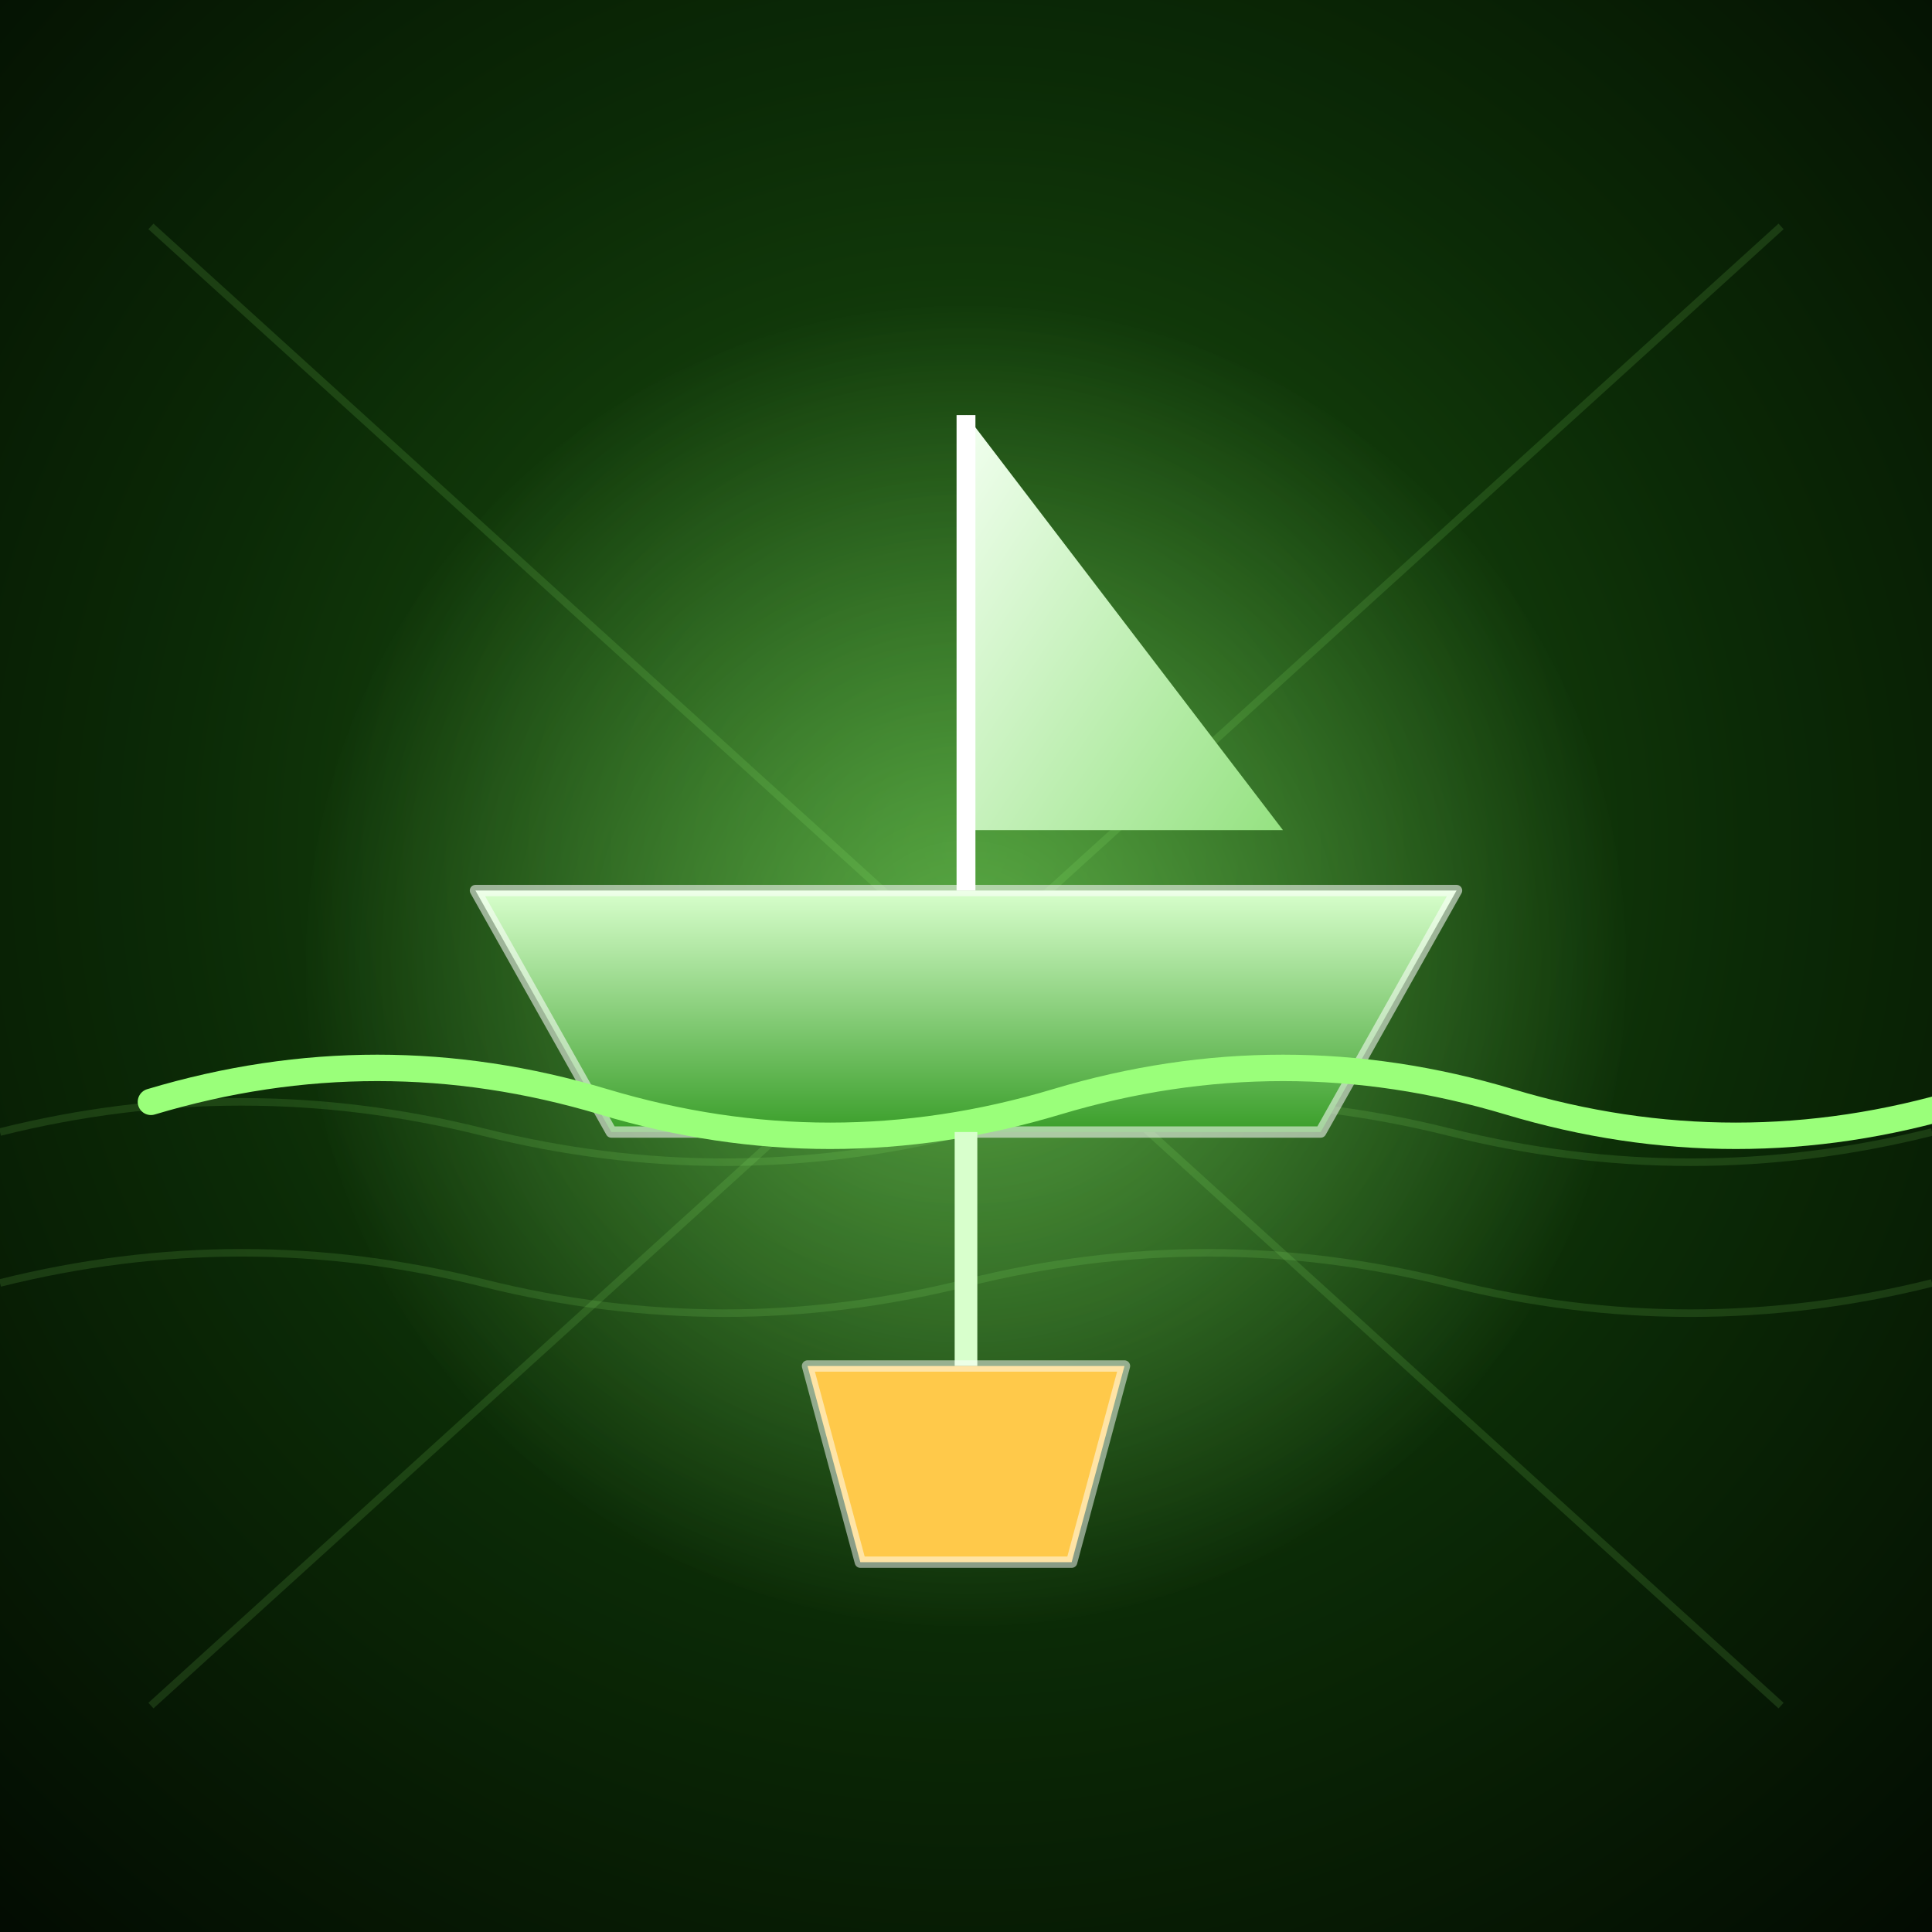
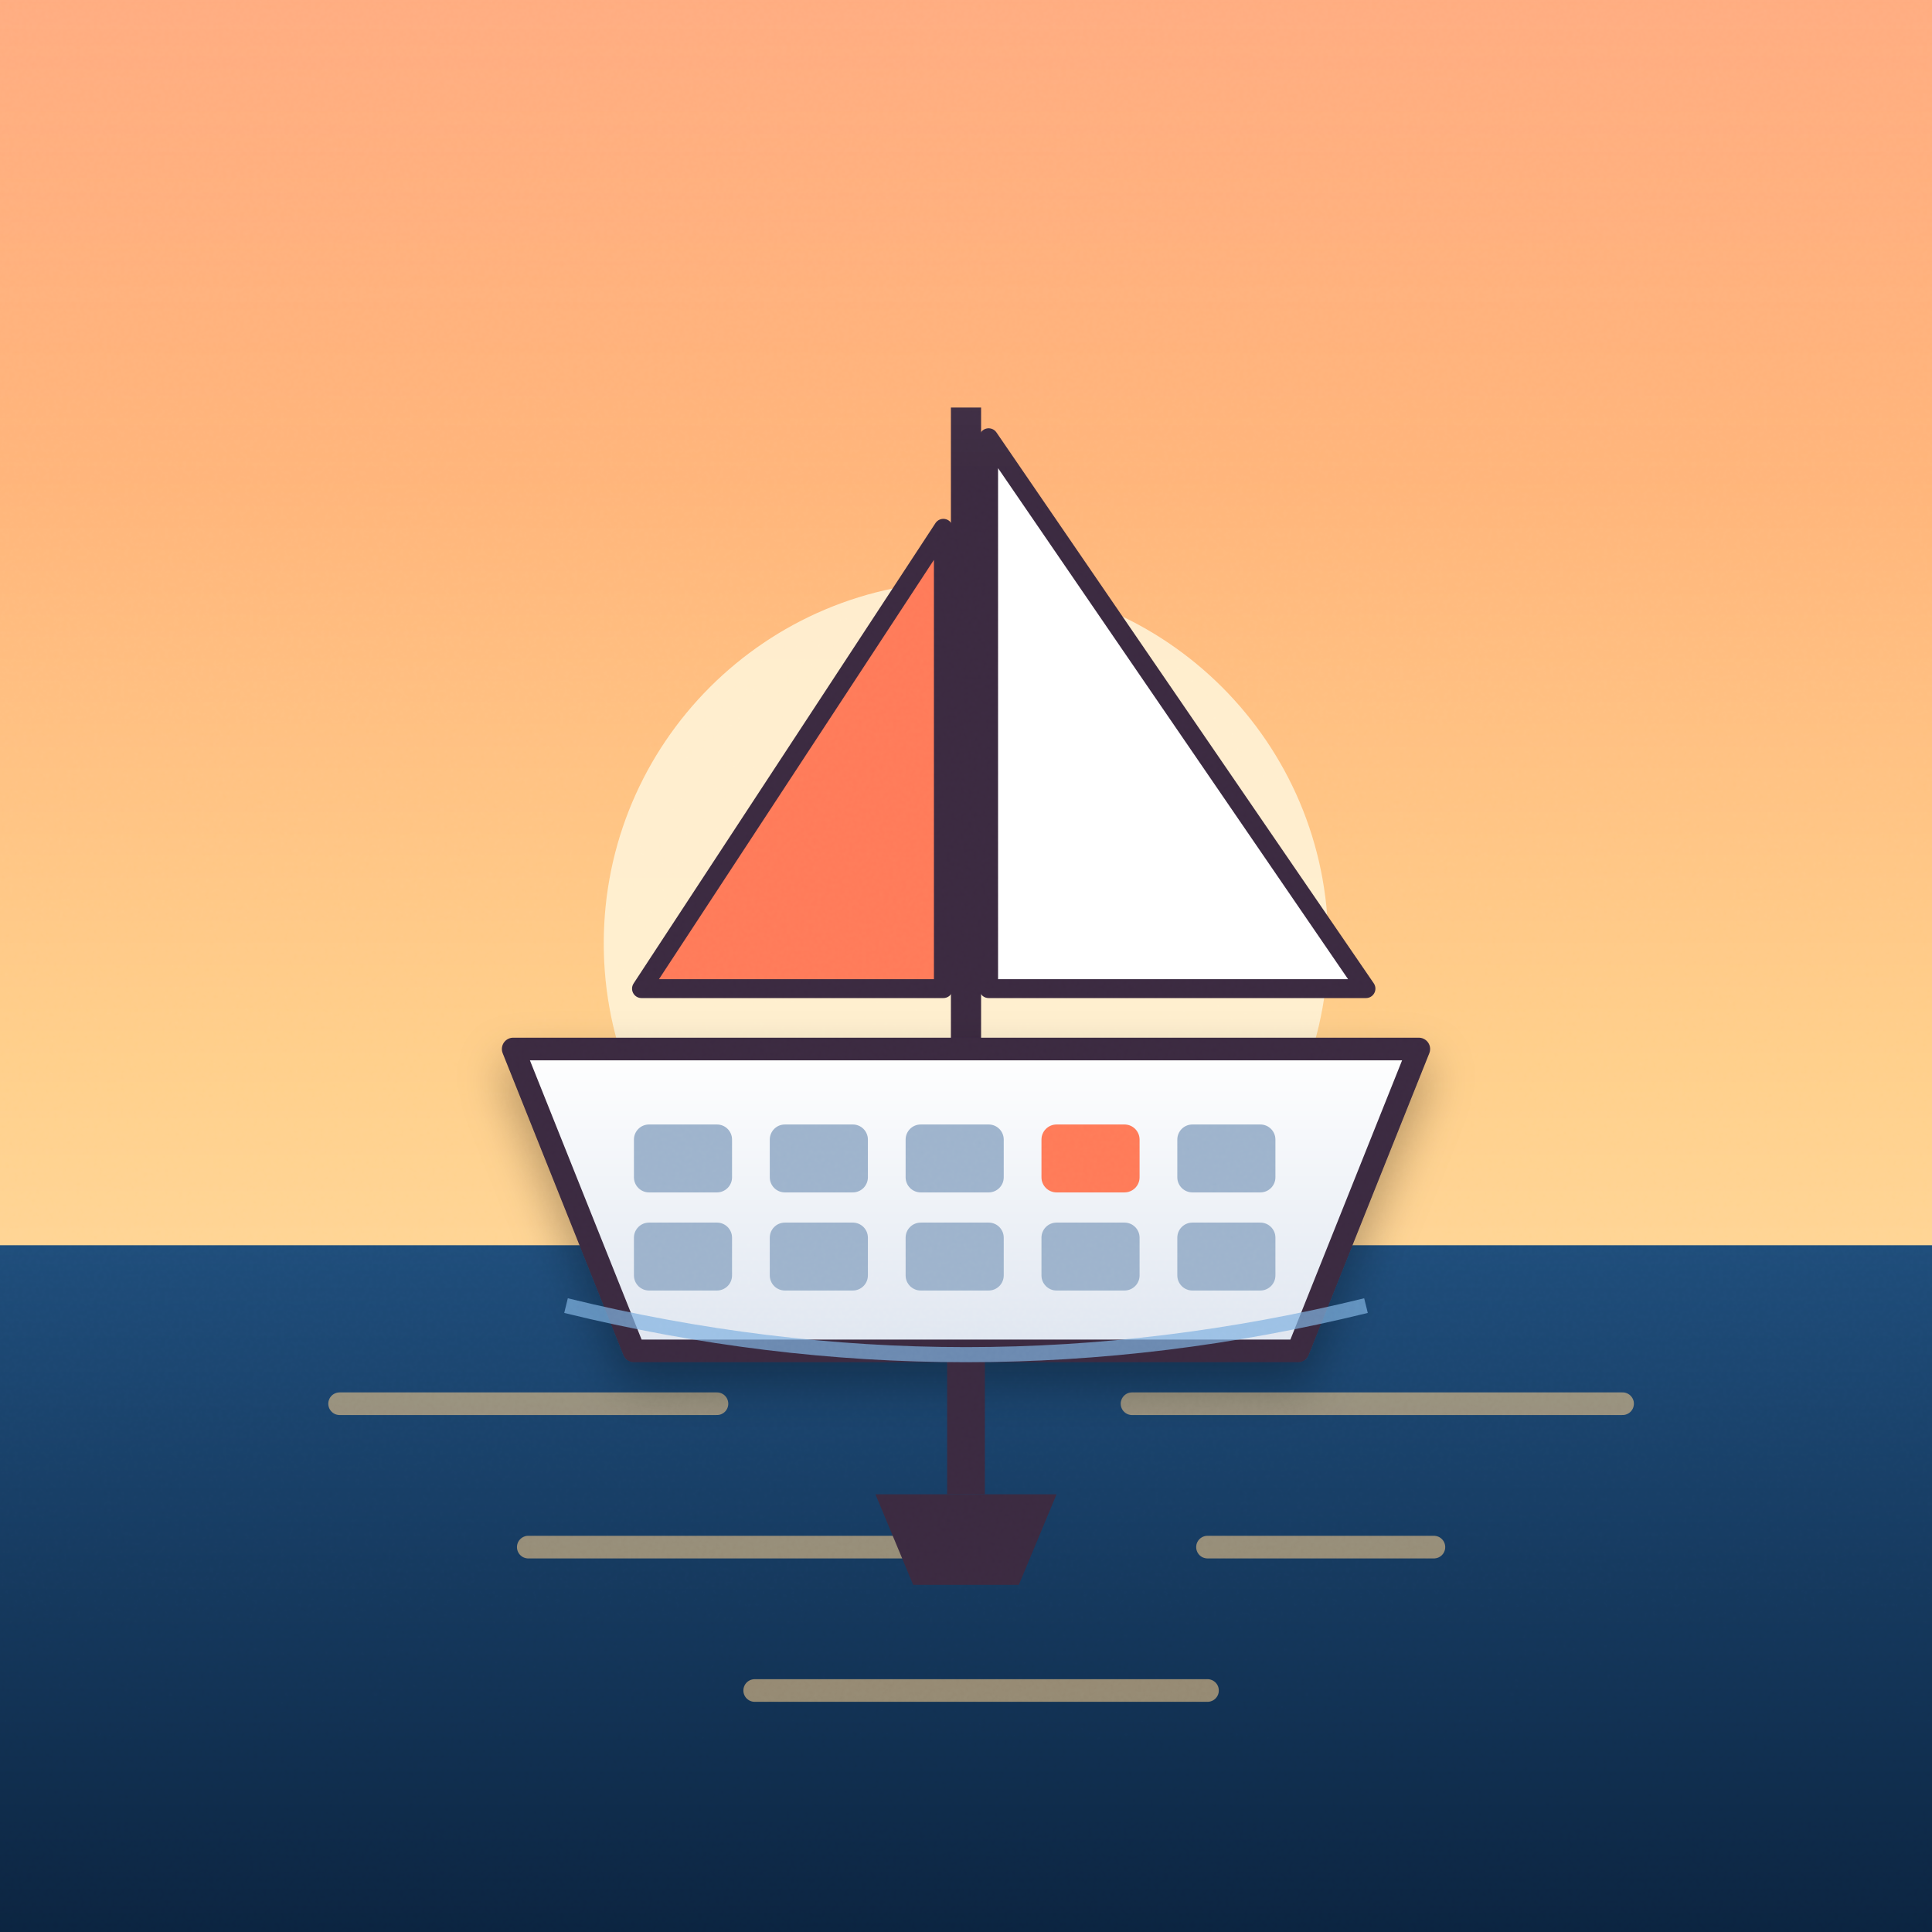
<svg xmlns="http://www.w3.org/2000/svg" viewBox="0 0 512 512">
  <defs>
-     <radialGradient id="bg" cx="50%" cy="44%" r="74%">
-       <stop offset="0" stop-color="#1e5a12" />
-       <stop offset=".55" stop-color="#0b2a06" />
-       <stop offset="1" stop-color="#030c02" />
-     </radialGradient>
-     <radialGradient id="halo" cx="50%" cy="50%" r="50%">
-       <stop offset="0" stop-color="#9aff7a" stop-opacity=".5" />
-       <stop offset="1" stop-color="#9aff7a" stop-opacity="0" />
-     </radialGradient>
-     <linearGradient id="hull" x1="0" y1="0" x2="0" y2="1">
-       <stop offset="0" stop-color="#d8ffcc" />
-       <stop offset="1" stop-color="#3a9e2a" />
+     <filter id="grain" x="0" y="0" width="100%" height="100%">
+       <feTurbulence type="fractalNoise" baseFrequency=".85" numOctaves="2" stitchTiles="stitch" />
+       <feColorMatrix values="0 0 0 0 1  0 0 0 0 1  0 0 0 0 1  0 0 0 .55 0" />
+       <feComposite in2="SourceGraphic" operator="in" />
+     </filter>
+     <filter id="sh" x="-30%" y="-30%" width="160%" height="160%">
+       <feDropShadow dx="0" dy="14" stdDeviation="14" flood-color="#000" flood-opacity=".38" />
+     </filter>
+     <filter id="sh2" x="-30%" y="-30%" width="160%" height="160%">
+       <feDropShadow dx="0" dy="6" stdDeviation="6" flood-color="#000" flood-opacity=".3" />
+     </filter>
+     <filter id="glow" x="-50%" y="-50%" width="200%" height="200%">
+       <feGaussianBlur stdDeviation="10" result="b" />
+       <feMerge>
+         <feMergeNode in="b" />
+         <feMergeNode in="SourceGraphic" />
+       </feMerge>
+     </filter>
+     <filter id="blur8">
+       <feGaussianBlur stdDeviation="8" />
+     </filter>
+     <filter id="blur20">
+       <feGaussianBlur stdDeviation="20" />
+     </filter>
+     <linearGradient id="sheen" x1="0" y1="0" x2="0" y2="1">
+       <stop offset="0" stop-color="#fff" stop-opacity=".28" />
+       <stop offset=".5" stop-color="#fff" stop-opacity="0" />
    </linearGradient>
-     <linearGradient id="sail" x1="0" y1="0" x2="1" y2="1">
-       <stop offset="0" stop-color="#f2fff0" />
-       <stop offset="1" stop-color="#8fe07a" />
+     <linearGradient id="ba-sky" x1="0" y1="0" x2="0" y2="1">
+       <stop offset="0" stop-color="#ff9e6b" />
+       <stop offset="0.55" stop-color="#ffcf8a" />
+       <stop offset="1" stop-color="#ffe7b8" />
+     </linearGradient>
+     <linearGradient id="ba-sea" x1="0" y1="0" x2="0" y2="1">
+       <stop offset="0" stop-color="#1f4d7a" />
+       <stop offset="1" stop-color="#0c2440" />
+     </linearGradient>
+     <linearGradient id="ba-hull" x1="0" y1="0" x2="0" y2="1">
+       <stop offset="0" stop-color="#ffffff" />
+       <stop offset="1" stop-color="#dfe6f0" />
    </linearGradient>
  </defs>
-   <rect width="512" height="512" fill="url(#bg)" />
-   <g fill="none" stroke="#9aff7a" stroke-opacity=".13" stroke-width="2">
-     <path d="M0 300 Q64 284 128 300 T256 300 T384 300 T512 300" />
-     <path d="M0 340 Q64 324 128 340 T256 340 T384 340 T512 340" />
-     <path d="M256 256L40 60M256 256L472 60M256 256L40 452M256 256L472 452" />
+   <rect width="512" height="512" fill="url(#ba-sky)" />
+   <circle cx="256" cy="250" r="96" fill="#fff3d6" opacity=".9" />
+   <rect y="330" width="512" height="182" fill="url(#ba-sea)" />
+   <g stroke="#ffcf8a" stroke-width="6" stroke-linecap="round" opacity=".55">
+     <path d="M90 372H190M300 372H430M140 410H250M320 410H380M200 448H320" />
  </g>
-   <circle cx="256" cy="256" r="175" fill="url(#halo)" />
-   <path d="M126 236 H386 L350 300 H162Z" fill="url(#hull)" stroke="#fff" stroke-opacity=".55" stroke-width="3" stroke-linejoin="round" />
-   <path d="M256 236 V110 L340 220 H256" fill="url(#sail)" />
-   <path d="M256 110 V236" stroke="#fff" stroke-width="5" />
-   <path d="M40 292 Q100 274 160 292 T280 292 T400 292 T520 292" fill="none" stroke="#9aff7a" stroke-width="7" stroke-linecap="round" />
-   <path d="M256 300 V362" stroke="#d8ffcc" stroke-width="6" />
-   <path d="M214 362 H298 L284 414 H228Z" fill="#ffc94a" stroke="#fff" stroke-opacity=".5" stroke-width="3" stroke-linejoin="round" />
+   <path d="M256 108V276" stroke="#3b2a40" stroke-width="8" />
+   <path d="M262 116L362 262H262Z" fill="#fff" stroke="#3b2a40" stroke-width="5" stroke-linejoin="round" />
+   <path d="M250 140L170 262H250Z" fill="#ff7a59" stroke="#3b2a40" stroke-width="5" stroke-linejoin="round" />
+   <g filter="url(#sh2)">
+     <path d="M136 278H376L344 358H168Z" fill="url(#ba-hull)" stroke="#3b2a40" stroke-width="6" stroke-linejoin="round" />
+     <rect x="168" y="298" width="26" height="18" rx="4" fill="#9db3cc" />
+     <rect x="204" y="298" width="26" height="18" rx="4" fill="#9db3cc" />
+     <rect x="240" y="298" width="26" height="18" rx="4" fill="#9db3cc" />
+     <rect x="276" y="298" width="26" height="18" rx="4" fill="#ff7a59" />
+     <rect x="312" y="298" width="26" height="18" rx="4" fill="#9db3cc" />
+     <rect x="168" y="324" width="26" height="18" rx="4" fill="#9db3cc" />
+     <rect x="204" y="324" width="26" height="18" rx="4" fill="#9db3cc" />
+     <rect x="240" y="324" width="26" height="18" rx="4" fill="#9db3cc" />
+     <rect x="276" y="324" width="26" height="18" rx="4" fill="#9db3cc" />
+     <rect x="312" y="324" width="26" height="18" rx="4" fill="#9db3cc" />
+   </g>
+   <path d="M256 358V396" stroke="#3b2a40" stroke-width="10" />
+   <path d="M232 396H280L270 420H242Z" fill="#3b2a40" />
+   <path d="M150 346Q256 372 362 346" fill="none" stroke="#7fb0e0" stroke-width="4" opacity=".7" />
+   <rect width="512" height="256" fill="url(#sheen)" opacity=".5" />
+   <rect width="512" height="512" fill="#808080" filter="url(#grain)" opacity="0.07" style="mix-blend-mode:overlay" />
</svg>
